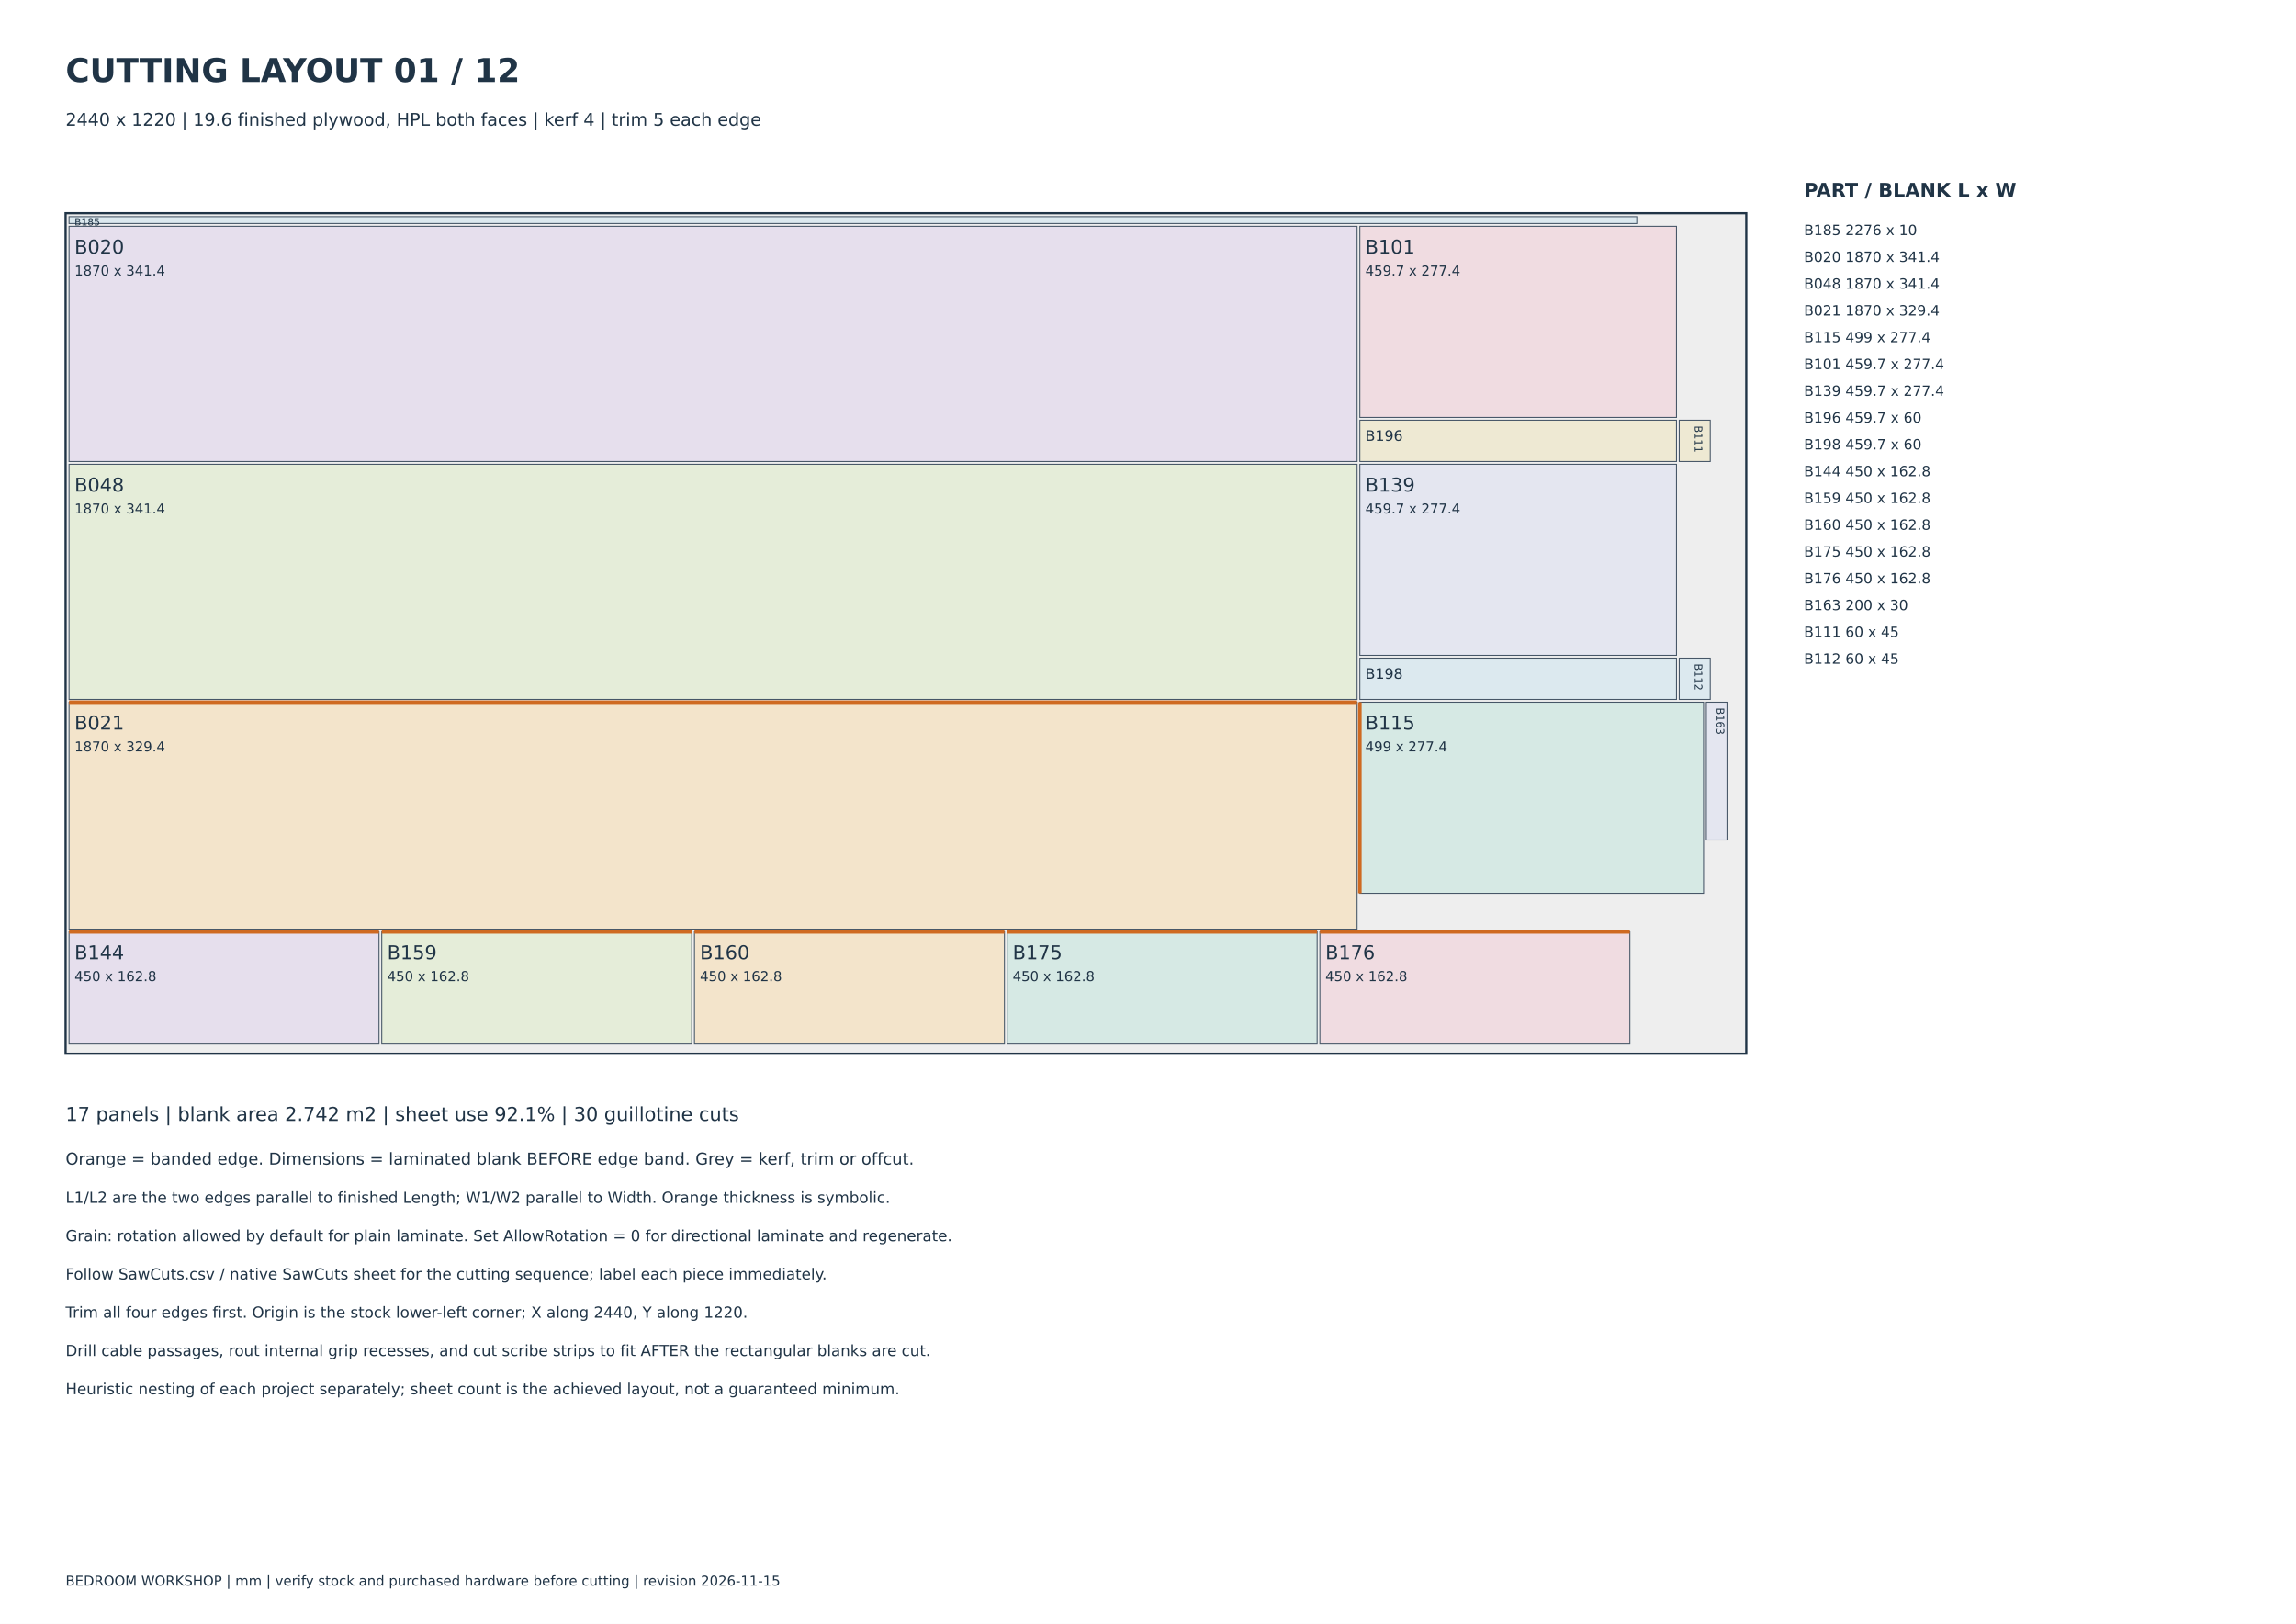
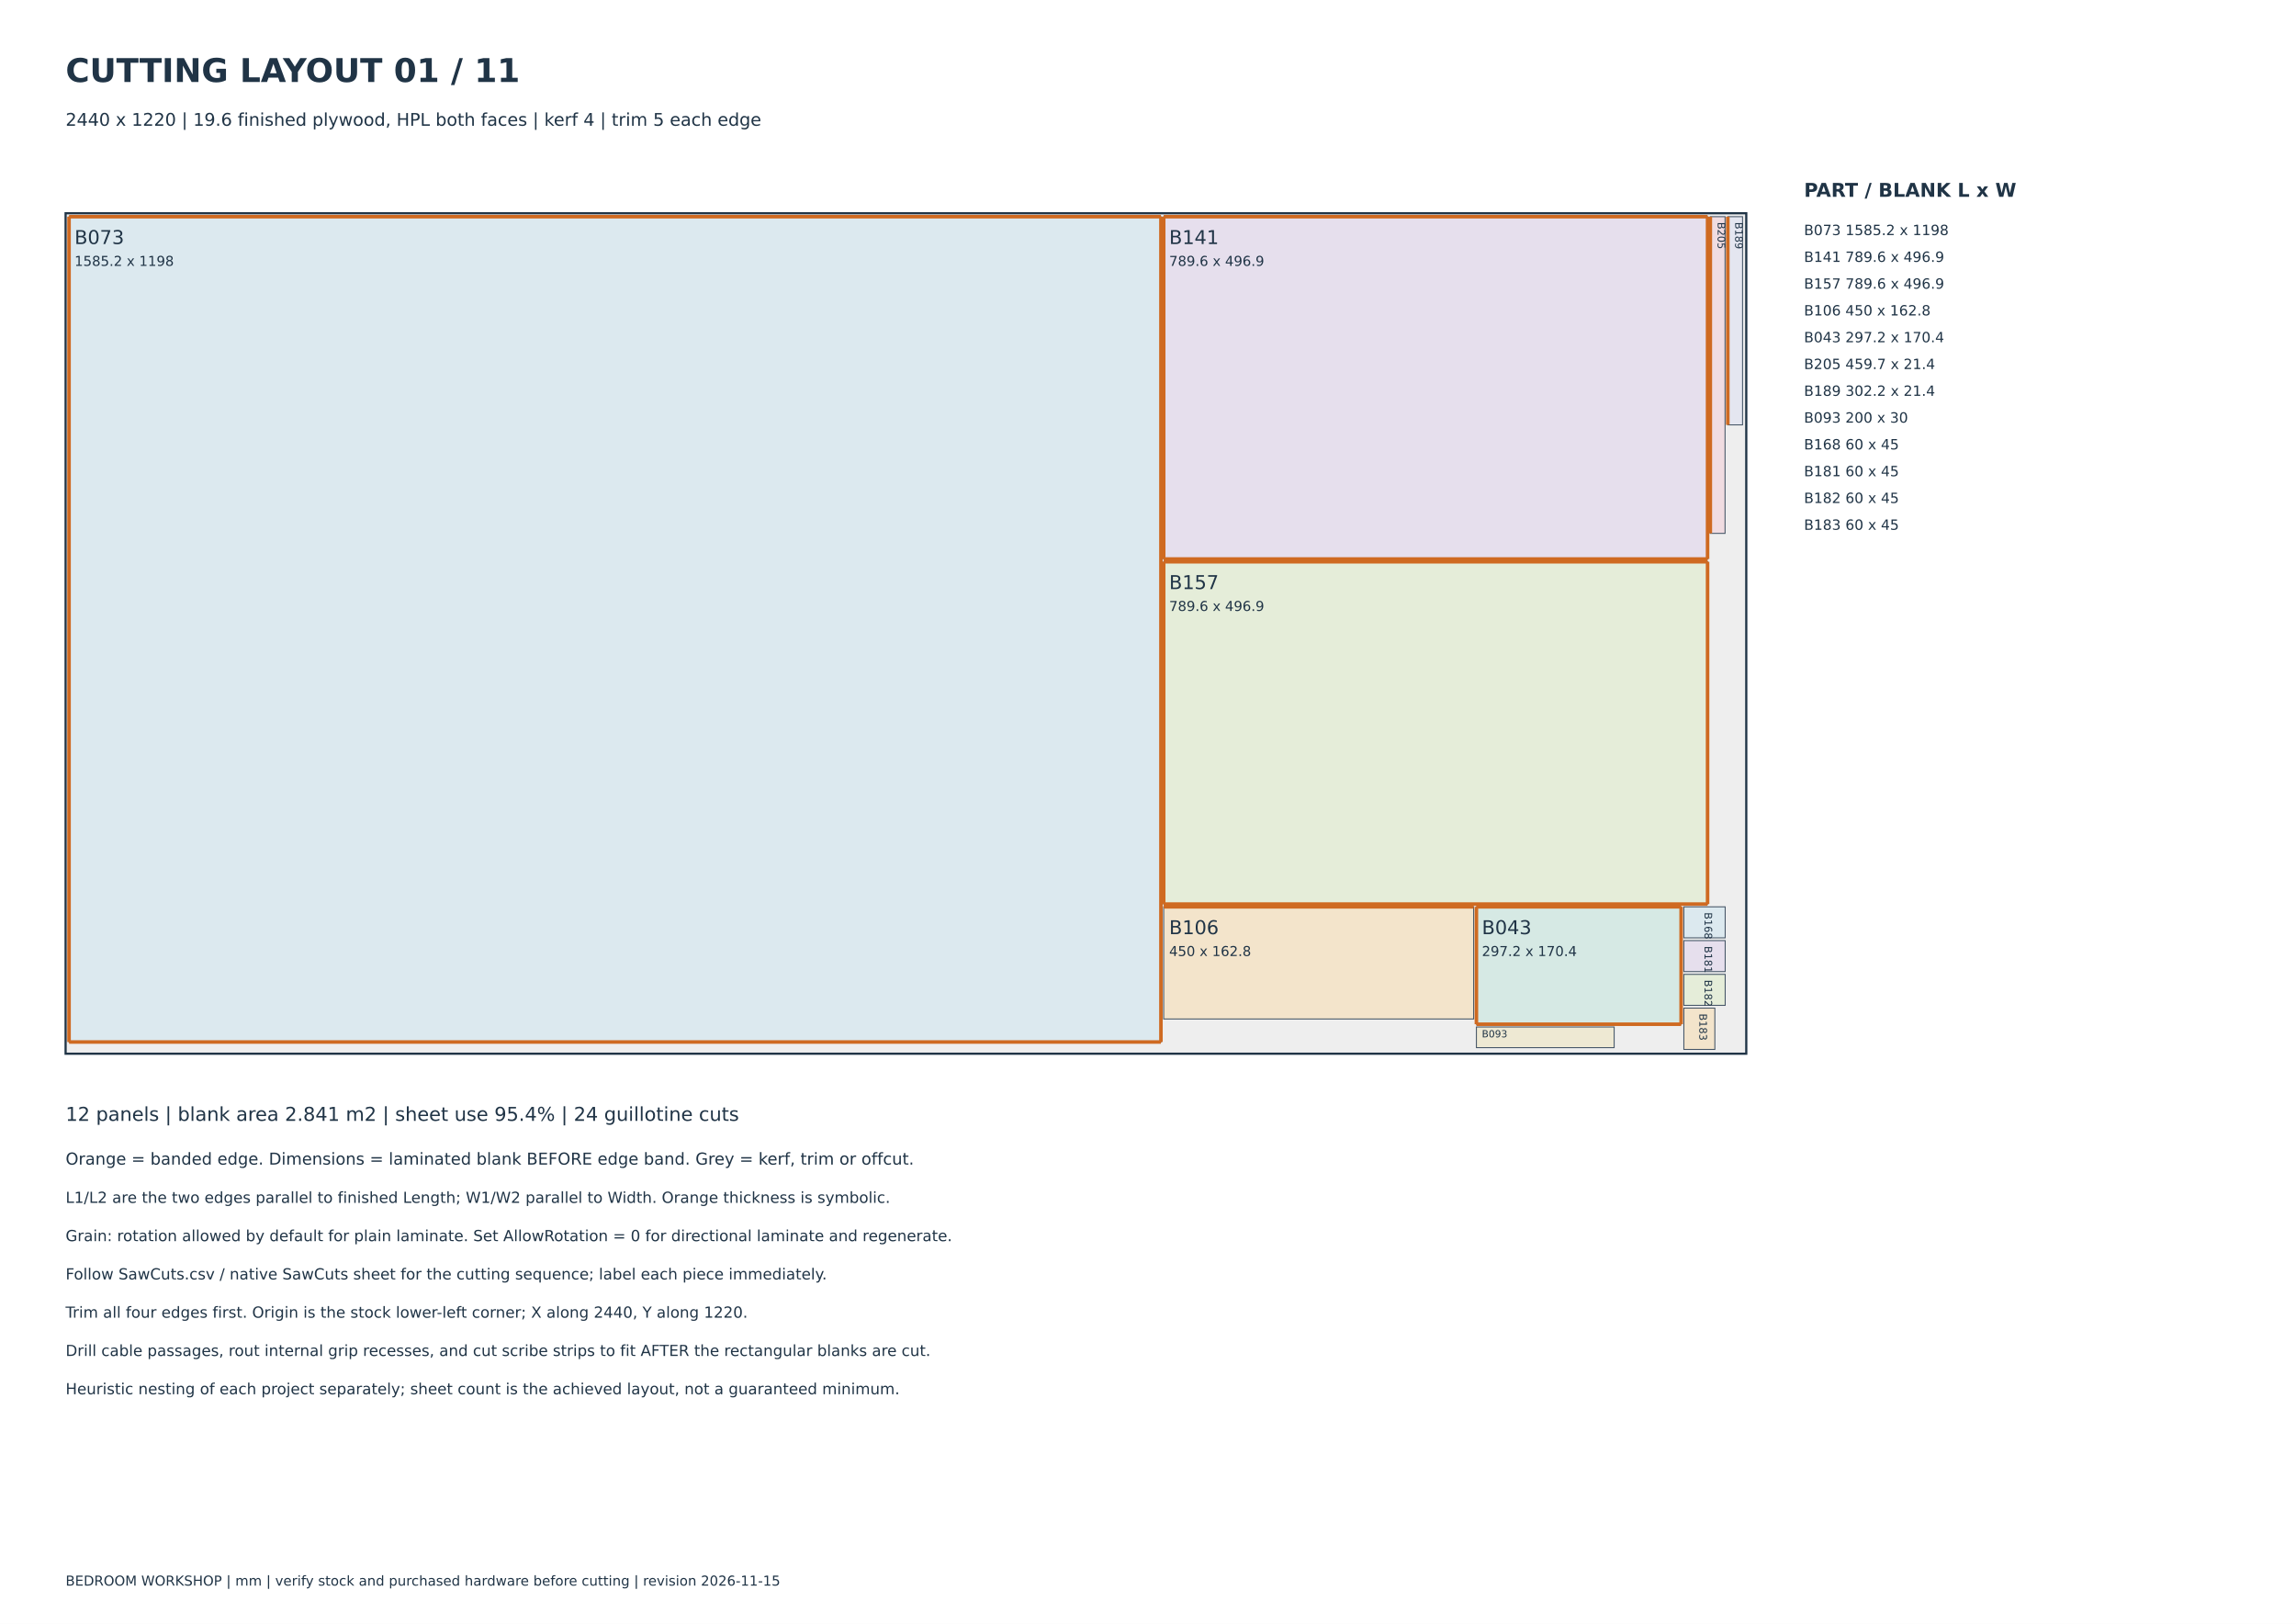
<svg xmlns="http://www.w3.org/2000/svg" width="420mm" height="297mm" viewBox="0 0 420 297">
  <rect width="420" height="297" fill="white" />
  <style>text {font-family:DejaVu Sans,sans-serif;fill:#203446} .small{font-size:2.5px} .body{font-size:3.1px}</style>
-   <text x="12" y="15" font-size="6" font-weight="bold">CUTTING LAYOUT 01 / 12</text>
+   <text x="12" y="15" font-size="6" font-weight="bold">CUTTING LAYOUT 01 / 11</text>
  <text x="12" y="23" font-size="3.2">2440 x 1220 | 19.6 finished plywood, HPL both faces | kerf 4 | trim 5 each edge</text>
  <text x="12" y="290" class="small">BEDROOM WORKSHOP | mm | verify stock and purchased hardware before cutting | revision 2026-11-15</text>
  <rect x="12" y="39" width="307.44" height="153.72" fill="#eeeeee" stroke="#203446" stroke-width=".4" />
-   <rect x="12.63" y="39.63" width="286.776" height="1.26" fill="#dce9ef" stroke="#465667" stroke-width=".18" />
-   <text x="13.63" y="41.23" font-size="1.8">B185</text>
-   <rect x="12.63" y="41.394" width="235.62" height="43.016" fill="#e6dfed" stroke="#465667" stroke-width=".18" />
-   <text x="13.63" y="46.394" font-size="3.5">B020</text>
-   <text x="13.63" y="50.394" font-size="2.5">1870 x 341.4</text>
-   <rect x="12.63" y="84.914" width="235.62" height="43.016" fill="#e5edd9" stroke="#465667" stroke-width=".18" />
-   <text x="13.63" y="89.914" font-size="3.5">B048</text>
-   <text x="13.63" y="93.914" font-size="2.5">1870 x 341.4</text>
-   <rect x="12.63" y="128.435" width="235.62" height="41.504" fill="#f3e4cb" stroke="#465667" stroke-width=".18" />
-   <text x="13.63" y="133.435" font-size="3.5">B021</text>
-   <text x="13.63" y="137.435" font-size="2.5">1870 x 329.4</text>
-   <path d="M12.63 128.435 L248.25 128.435" stroke="#cf6a21" stroke-width=".65" />
-   <rect x="248.754" y="128.435" width="62.874" height="34.952" fill="#d6e9e4" stroke="#465667" stroke-width=".18" />
-   <text x="249.754" y="133.435" font-size="3.5">B115</text>
-   <text x="249.754" y="137.435" font-size="2.5">499 x 277.4</text>
-   <path d="M248.754 128.435 L248.754 163.387" stroke="#cf6a21" stroke-width=".65" />
-   <rect x="248.754" y="41.394" width="57.922" height="34.952" fill="#f0dce1" stroke="#465667" stroke-width=".18" />
-   <text x="249.754" y="46.394" font-size="3.5">B101</text>
-   <text x="249.754" y="50.394" font-size="2.5">459.7 x 277.4</text>
-   <rect x="248.754" y="84.914" width="57.922" height="34.952" fill="#e4e6f0" stroke="#465667" stroke-width=".18" />
-   <text x="249.754" y="89.914" font-size="3.5">B139</text>
-   <text x="249.754" y="93.914" font-size="2.5">459.7 x 277.4</text>
-   <rect x="248.754" y="76.85" width="57.922" height="7.56" fill="#eee9d3" stroke="#465667" stroke-width=".18" />
-   <text x="249.754" y="80.63" font-size="2.646">B196</text>
-   <rect x="248.754" y="120.371" width="57.922" height="7.56" fill="#dce9ef" stroke="#465667" stroke-width=".18" />
-   <text x="249.754" y="124.151" font-size="2.646">B198</text>
-   <rect x="12.63" y="170.443" width="56.7" height="20.513" fill="#e6dfed" stroke="#465667" stroke-width=".18" />
-   <text x="13.63" y="175.443" font-size="3.5">B144</text>
-   <text x="13.63" y="179.443" font-size="2.5">450 x 162.8</text>
-   <path d="M12.63 170.443 L69.33 170.443" stroke="#cf6a21" stroke-width=".65" />
-   <rect x="69.834" y="170.443" width="56.7" height="20.513" fill="#e5edd9" stroke="#465667" stroke-width=".18" />
-   <text x="70.834" y="175.443" font-size="3.5">B159</text>
-   <text x="70.834" y="179.443" font-size="2.5">450 x 162.8</text>
-   <path d="M69.834 170.443 L126.534 170.443" stroke="#cf6a21" stroke-width=".65" />
-   <rect x="127.038" y="170.443" width="56.7" height="20.513" fill="#f3e4cb" stroke="#465667" stroke-width=".18" />
-   <text x="128.038" y="175.443" font-size="3.5">B160</text>
-   <text x="128.038" y="179.443" font-size="2.5">450 x 162.8</text>
-   <path d="M127.038 170.443 L183.738 170.443" stroke="#cf6a21" stroke-width=".65" />
-   <rect x="184.242" y="170.443" width="56.7" height="20.513" fill="#d6e9e4" stroke="#465667" stroke-width=".18" />
-   <text x="185.242" y="175.443" font-size="3.5">B175</text>
-   <text x="185.242" y="179.443" font-size="2.5">450 x 162.8</text>
-   <path d="M184.242 170.443 L240.942 170.443" stroke="#cf6a21" stroke-width=".65" />
-   <rect x="241.446" y="170.443" width="56.7" height="20.513" fill="#f0dce1" stroke="#465667" stroke-width=".18" />
-   <text x="242.446" y="175.443" font-size="3.5">B176</text>
-   <text x="242.446" y="179.443" font-size="2.5">450 x 162.8</text>
-   <path d="M241.446 170.443 L298.146 170.443" stroke="#cf6a21" stroke-width=".65" />
-   <rect x="312.132" y="128.435" width="3.78" height="25.2" fill="#e4e6f0" stroke="#465667" stroke-width=".18" />
-   <text transform="translate(314.022,129.4348) rotate(90)" font-size="1.9">B163</text>
-   <rect x="307.18" y="76.85" width="5.67" height="7.56" fill="#eee9d3" stroke="#465667" stroke-width=".18" />
-   <text transform="translate(310.0152,77.8504) rotate(90)" font-size="1.9">B111</text>
-   <rect x="307.18" y="120.371" width="5.67" height="7.56" fill="#dce9ef" stroke="#465667" stroke-width=".18" />
-   <text transform="translate(310.0152,121.3708) rotate(90)" font-size="1.9">B112</text>
-   <text x="12" y="205" font-size="3.5">17 panels | blank area 2.742 m2 | sheet use 92.1% | 30 guillotine cuts</text>
+   <rect x="12.63" y="39.63" width="199.735" height="150.948" fill="#dce9ef" stroke="#465667" stroke-width=".18" />
+   <text x="13.63" y="44.63" font-size="3.5">B073</text>
+   <text x="13.63" y="48.63" font-size="2.5">1585.2 x 1198</text>
+   <path d="M12.63 39.63 L212.365 39.63" stroke="#cf6a21" stroke-width=".65" />
+   <path d="M12.63 190.578 L212.365 190.578" stroke="#cf6a21" stroke-width=".65" />
+   <path d="M12.63 39.63 L12.63 190.578" stroke="#cf6a21" stroke-width=".65" />
+   <path d="M212.365 39.63 L212.365 190.578" stroke="#cf6a21" stroke-width=".65" />
+   <rect x="212.869" y="39.63" width="99.49" height="62.609" fill="#e6dfed" stroke="#465667" stroke-width=".18" />
+   <text x="213.869" y="44.63" font-size="3.5">B141</text>
+   <text x="213.869" y="48.63" font-size="2.5">789.6 x 496.9</text>
+   <path d="M212.869 39.63 L312.359 39.63" stroke="#cf6a21" stroke-width=".65" />
+   <path d="M212.869 102.239 L312.359 102.239" stroke="#cf6a21" stroke-width=".65" />
+   <path d="M212.869 39.63 L212.869 102.239" stroke="#cf6a21" stroke-width=".65" />
+   <path d="M312.359 39.63 L312.359 102.239" stroke="#cf6a21" stroke-width=".65" />
+   <rect x="212.869" y="102.743" width="99.49" height="62.609" fill="#e5edd9" stroke="#465667" stroke-width=".18" />
+   <text x="213.869" y="107.743" font-size="3.5">B157</text>
+   <text x="213.869" y="111.743" font-size="2.5">789.6 x 496.9</text>
+   <path d="M212.869 102.743 L312.359 102.743" stroke="#cf6a21" stroke-width=".65" />
+   <path d="M212.869 165.353 L312.359 165.353" stroke="#cf6a21" stroke-width=".65" />
+   <path d="M212.869 102.743 L212.869 165.353" stroke="#cf6a21" stroke-width=".65" />
+   <path d="M312.359 102.743 L312.359 165.353" stroke="#cf6a21" stroke-width=".65" />
+   <rect x="212.869" y="165.857" width="56.7" height="20.513" fill="#f3e4cb" stroke="#465667" stroke-width=".18" />
+   <text x="213.869" y="170.857" font-size="3.5">B106</text>
+   <text x="213.869" y="174.857" font-size="2.5">450 x 162.8</text>
+   <path d="M212.869 165.857 L269.569 165.857" stroke="#cf6a21" stroke-width=".65" />
+   <rect x="270.073" y="165.857" width="37.447" height="21.47" fill="#d6e9e4" stroke="#465667" stroke-width=".18" />
+   <text x="271.073" y="170.857" font-size="3.5">B043</text>
+   <text x="271.073" y="174.857" font-size="2.5">297.2 x 170.4</text>
+   <path d="M270.073 165.857 L307.52 165.857" stroke="#cf6a21" stroke-width=".65" />
+   <path d="M270.073 187.327 L307.52 187.327" stroke="#cf6a21" stroke-width=".65" />
+   <path d="M270.073 165.857 L270.073 187.327" stroke="#cf6a21" stroke-width=".65" />
+   <path d="M307.52 165.857 L307.52 187.327" stroke="#cf6a21" stroke-width=".65" />
+   <rect x="312.863" y="39.63" width="2.696" height="57.922" fill="#f0dce1" stroke="#465667" stroke-width=".18" />
+   <text transform="translate(314.211,40.63) rotate(90)" font-size="1.9">B205</text>
+   <path d="M312.863 39.63 L312.863 97.552" stroke="#cf6a21" stroke-width=".65" />
+   <rect x="316.063" y="39.63" width="2.696" height="38.077" fill="#e4e6f0" stroke="#465667" stroke-width=".18" />
+   <text transform="translate(317.4114,40.63) rotate(90)" font-size="1.9">B189</text>
+   <path d="M316.063 39.63 L316.063 77.707" stroke="#cf6a21" stroke-width=".65" />
+   <rect x="270.073" y="187.831" width="25.2" height="3.78" fill="#eee9d3" stroke="#465667" stroke-width=".18" />
+   <text x="271.073" y="189.721" font-size="1.8">B093</text>
+   <rect x="308.024" y="165.857" width="7.56" height="5.67" fill="#dce9ef" stroke="#465667" stroke-width=".18" />
+   <text transform="translate(311.8044,166.8568) rotate(90)" font-size="1.9">B168</text>
+   <rect x="308.024" y="172.031" width="7.56" height="5.67" fill="#e6dfed" stroke="#465667" stroke-width=".18" />
+   <text transform="translate(311.8044,173.0308) rotate(90)" font-size="1.9">B181</text>
+   <rect x="308.024" y="178.205" width="7.56" height="5.67" fill="#e5edd9" stroke="#465667" stroke-width=".18" />
+   <text transform="translate(311.8044,179.2048) rotate(90)" font-size="1.9">B182</text>
+   <rect x="308.024" y="184.379" width="5.67" height="7.56" fill="#f3e4cb" stroke="#465667" stroke-width=".18" />
+   <text transform="translate(310.8594,185.3788) rotate(90)" font-size="1.9">B183</text>
+   <text x="12" y="205" font-size="3.5">12 panels | blank area 2.841 m2 | sheet use 95.4% | 24 guillotine cuts</text>
  <text x="12" y="213" font-size="3">Orange = banded edge. Dimensions = laminated blank BEFORE edge band. Grey = kerf, trim or offcut.</text>
  <text x="12" y="220" font-size="2.8">L1/L2 are the two edges parallel to finished Length; W1/W2 parallel to Width. Orange thickness is symbolic.</text>
  <text x="12" y="227" font-size="2.8">Grain: rotation allowed by default for plain laminate. Set AllowRotation = 0 for directional laminate and regenerate.</text>
  <text x="12" y="234" font-size="2.8">Follow SawCuts.csv / native SawCuts sheet for the cutting sequence; label each piece immediately.</text>
  <text x="12" y="241" font-size="2.8">Trim all four edges first. Origin is the stock lower-left corner; X along 2440, Y along 1220.</text>
  <text x="12" y="248" font-size="2.8">Drill cable passages, rout internal grip recesses, and cut scribe strips to fit AFTER the rectangular blanks are cut.</text>
  <text x="12" y="255" font-size="2.8">Heuristic nesting of each project separately; sheet count is the achieved layout, not a guaranteed minimum.</text>
  <text x="330" y="36" font-size="3.5" font-weight="bold">PART / BLANK L x W</text>
-   <text x="330" y="43.0" font-size="2.6">B185  2276 x 10</text>
-   <text x="330" y="47.9" font-size="2.6">B020  1870 x 341.4</text>
-   <text x="330" y="52.8" font-size="2.6">B048  1870 x 341.4</text>
-   <text x="330" y="57.7" font-size="2.6">B021  1870 x 329.4</text>
-   <text x="330" y="62.6" font-size="2.6">B115  499 x 277.4</text>
-   <text x="330" y="67.5" font-size="2.6">B101  459.7 x 277.4</text>
-   <text x="330" y="72.4" font-size="2.6">B139  459.7 x 277.4</text>
-   <text x="330" y="77.3" font-size="2.6">B196  459.7 x 60</text>
-   <text x="330" y="82.2" font-size="2.6">B198  459.7 x 60</text>
-   <text x="330" y="87.1" font-size="2.6">B144  450 x 162.8</text>
-   <text x="330" y="92.0" font-size="2.6">B159  450 x 162.8</text>
-   <text x="330" y="96.9" font-size="2.6">B160  450 x 162.8</text>
-   <text x="330" y="101.8" font-size="2.6">B175  450 x 162.8</text>
-   <text x="330" y="106.7" font-size="2.6">B176  450 x 162.8</text>
-   <text x="330" y="111.6" font-size="2.6">B163  200 x 30</text>
-   <text x="330" y="116.5" font-size="2.6">B111  60 x 45</text>
-   <text x="330" y="121.4" font-size="2.6">B112  60 x 45</text>
+   <text x="330" y="43.0" font-size="2.6">B073  1585.2 x 1198</text>
+   <text x="330" y="47.9" font-size="2.6">B141  789.6 x 496.9</text>
+   <text x="330" y="52.8" font-size="2.6">B157  789.6 x 496.9</text>
+   <text x="330" y="57.7" font-size="2.6">B106  450 x 162.8</text>
+   <text x="330" y="62.6" font-size="2.6">B043  297.2 x 170.4</text>
+   <text x="330" y="67.5" font-size="2.6">B205  459.7 x 21.4</text>
+   <text x="330" y="72.4" font-size="2.6">B189  302.2 x 21.4</text>
+   <text x="330" y="77.3" font-size="2.6">B093  200 x 30</text>
+   <text x="330" y="82.2" font-size="2.6">B168  60 x 45</text>
+   <text x="330" y="87.1" font-size="2.6">B181  60 x 45</text>
+   <text x="330" y="92.0" font-size="2.6">B182  60 x 45</text>
+   <text x="330" y="96.9" font-size="2.6">B183  60 x 45</text>
</svg>
